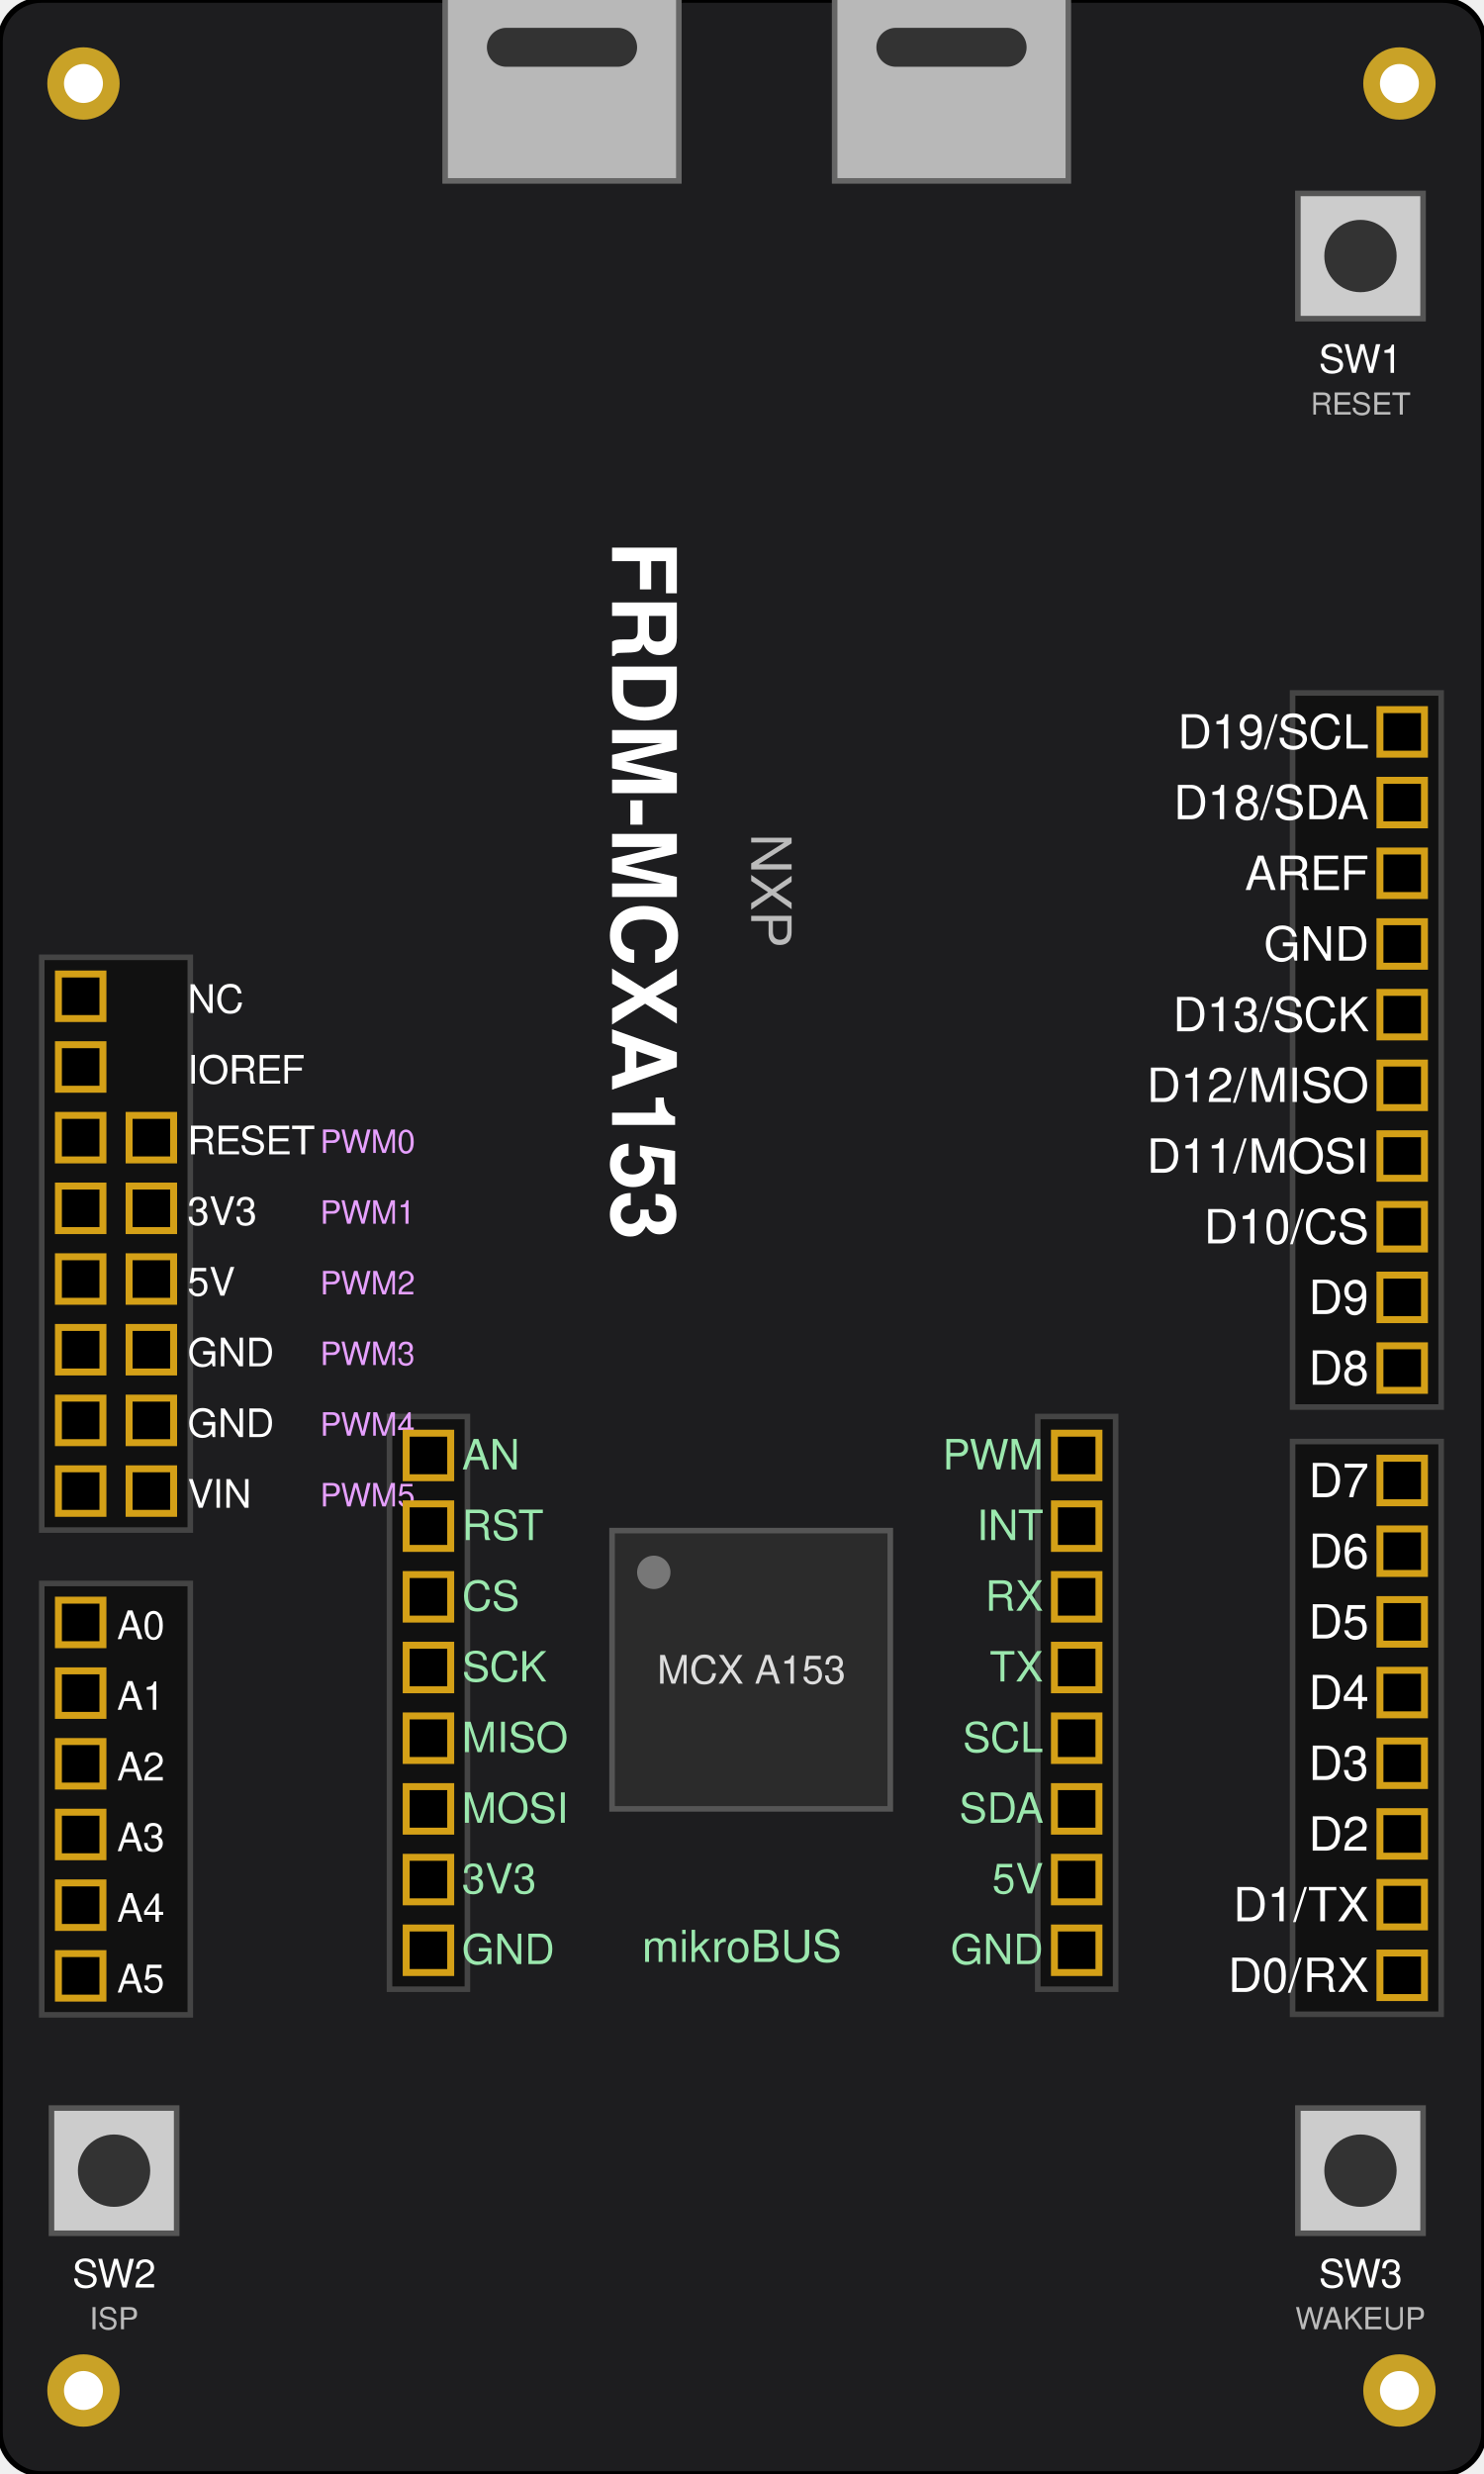
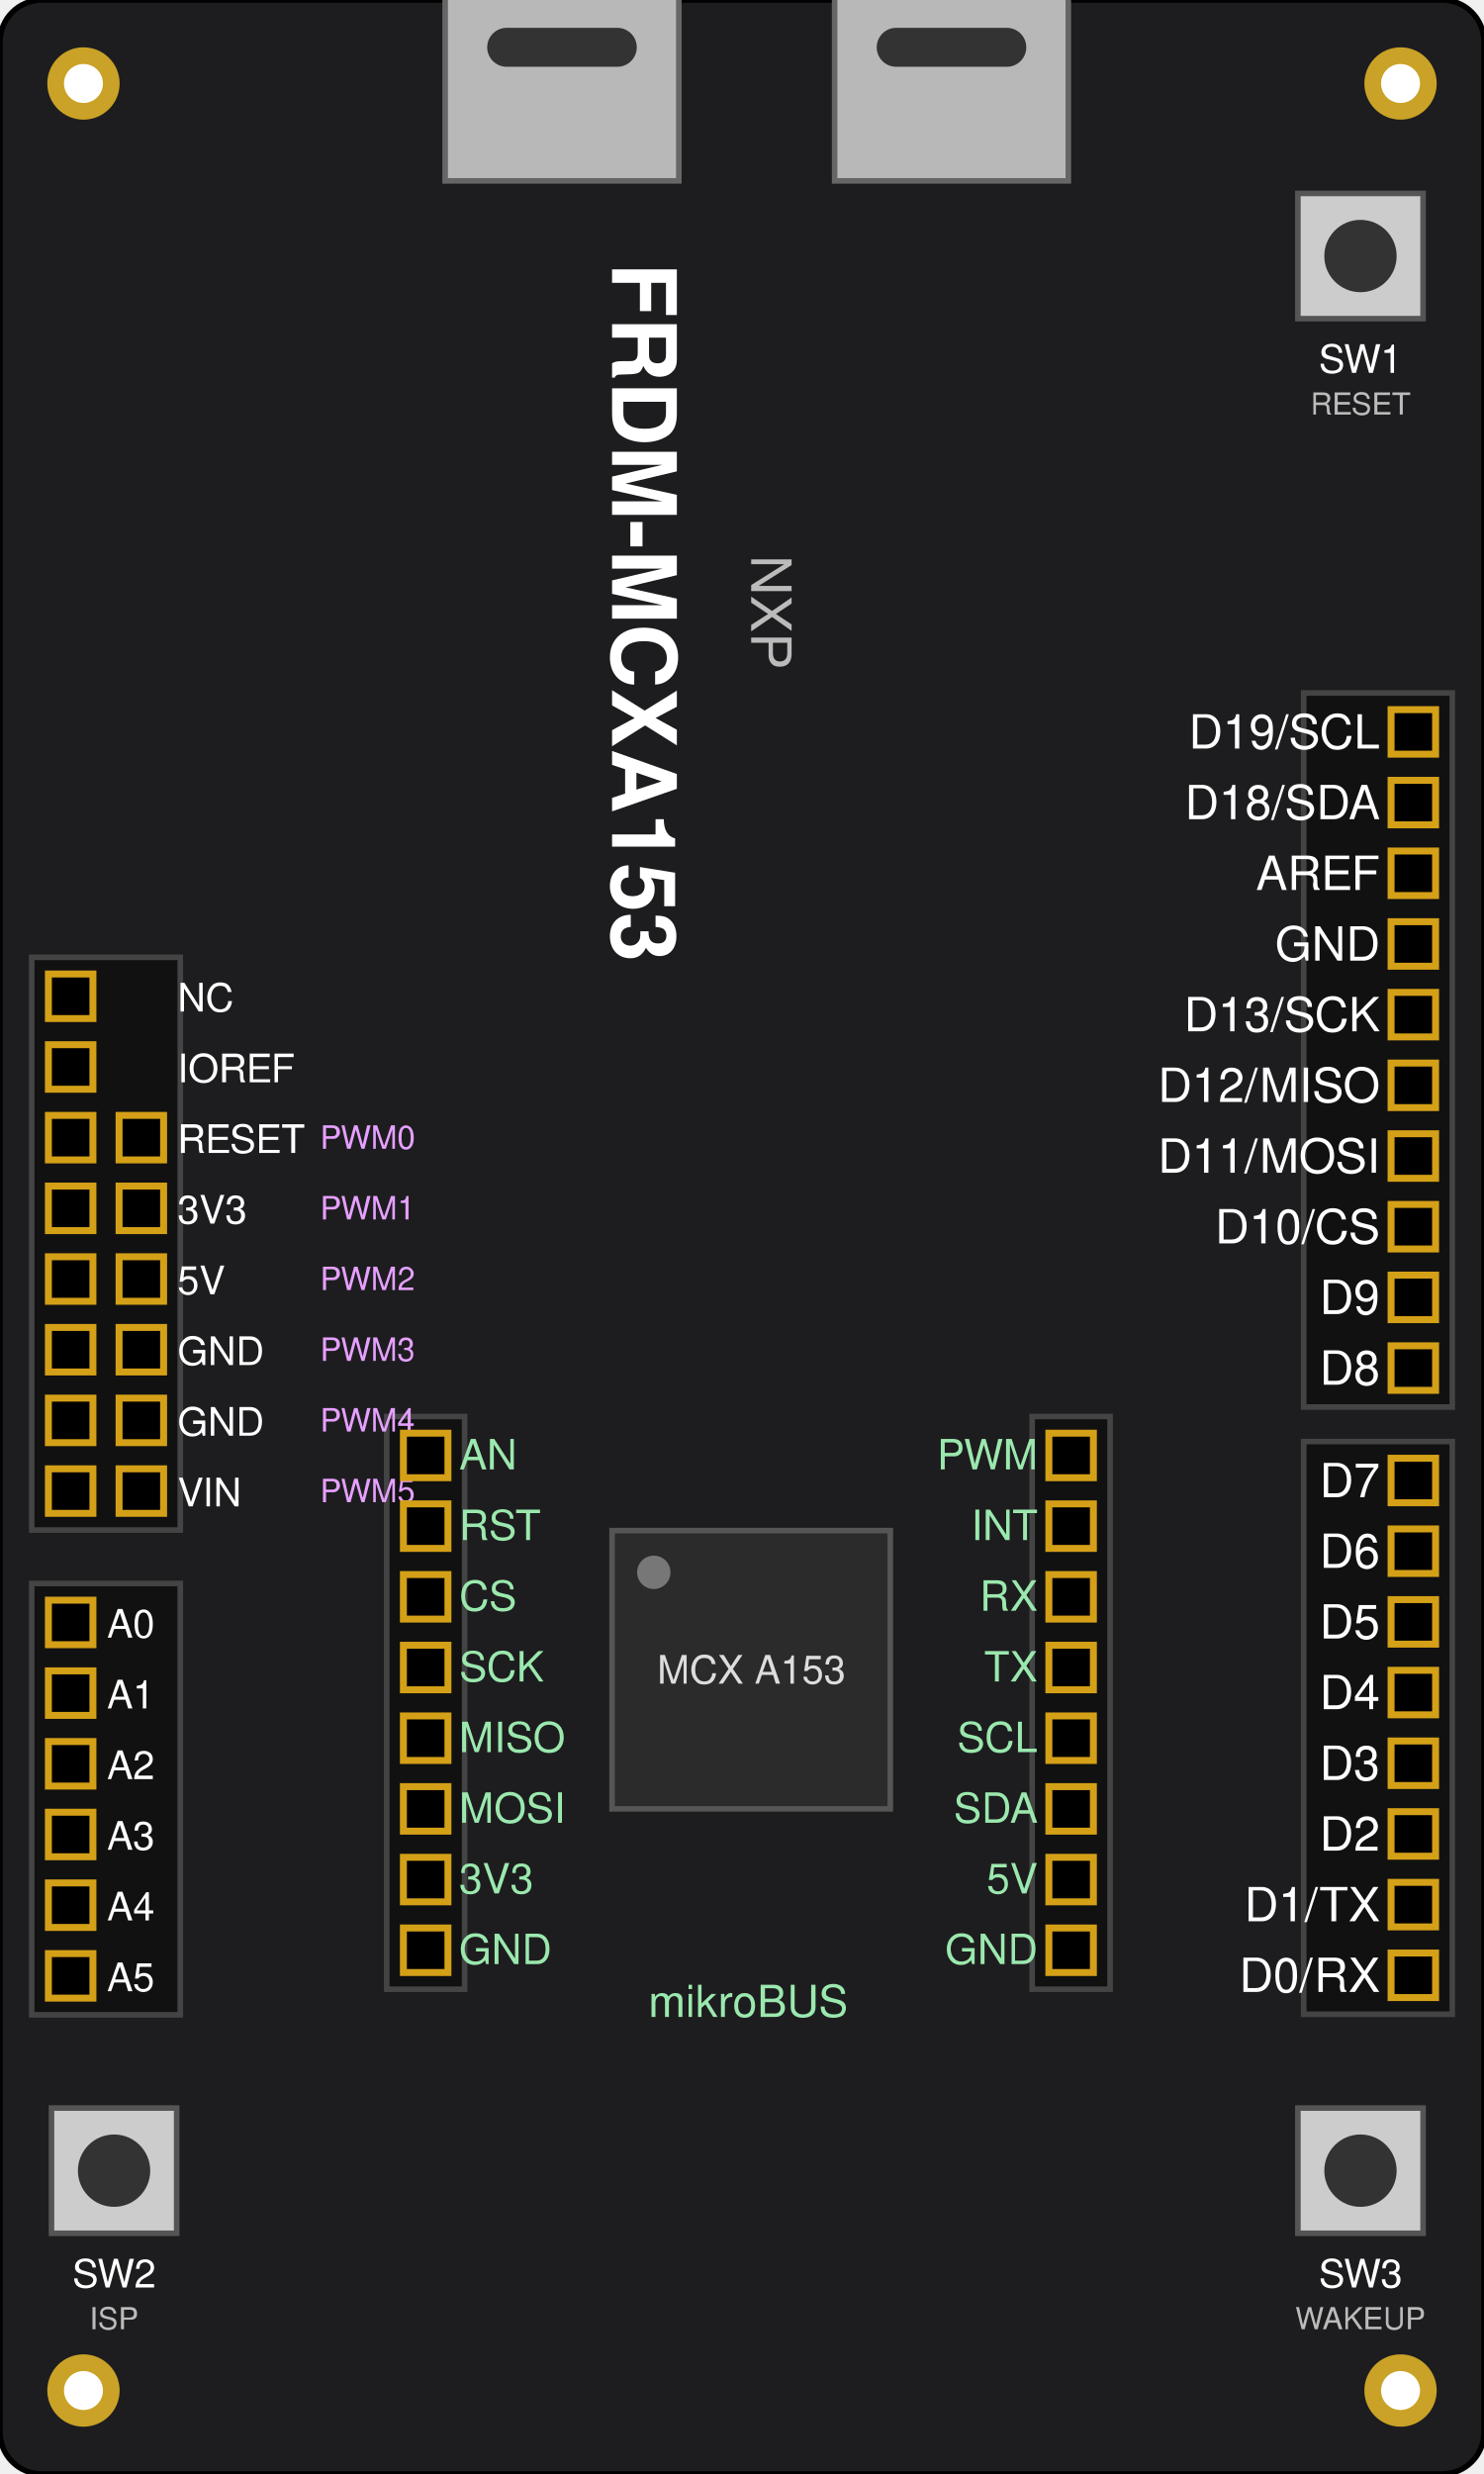
<svg xmlns="http://www.w3.org/2000/svg" width="53.34mm" height="88.9mm" viewBox="0 0 53.34 88.9" version="1.2" baseProfile="tiny">
  <g id="breadboardbreadboard">
    <rect x="0" y="0" width="53.34" height="88.9" rx="1.5" fill="#1d1d1f" stroke="#000" stroke-width="0.2" />
    <circle cx="3" cy="3" r="1.3" fill="#c9a227" />
    <circle cx="3" cy="3" r="0.7" fill="#fff" />
-     <circle cx="50.3" cy="3" r="1.3" fill="#c9a227" />
-     <circle cx="50.3" cy="3" r="0.7" fill="#fff" />
+     <circle cx="50.34" cy="3" r="1.3" fill="#c9a227" />
+     <circle cx="50.34" cy="3" r="0.7" fill="#fff" />
    <circle cx="3" cy="85.9" r="1.3" fill="#c9a227" />
    <circle cx="3" cy="85.9" r="0.7" fill="#fff" />
-     <circle cx="50.3" cy="85.9" r="1.3" fill="#c9a227" />
-     <circle cx="50.3" cy="85.9" r="0.7" fill="#fff" />
+     <circle cx="50.34" cy="85.9" r="1.3" fill="#c9a227" />
+     <circle cx="50.34" cy="85.9" r="0.7" fill="#fff" />
    <rect x="16" y="-1" width="8.4" height="7.5" fill="#b8b8b8" stroke="#666" stroke-width="0.2" />
-     <rect x="17.5" y="1" width="5.4" height="1.4" rx="0.7" fill="#333" />
+     <rect x="17.512" y="1" width="5.376" height="1.4" rx="0.7" fill="#333" />
    <rect x="30" y="-1" width="8.4" height="7.5" fill="#b8b8b8" stroke="#666" stroke-width="0.2" />
-     <rect x="31.5" y="1" width="5.4" height="1.4" rx="0.7" fill="#333" />
+     <rect x="31.512" y="1" width="5.376" height="1.4" rx="0.7" fill="#333" />
    <rect x="22" y="55" width="10" height="10" fill="#2b2b2b" stroke="#555" stroke-width="0.2" />
    <circle cx="23.5" cy="56.5" r="0.6" fill="#777" />
    <text x="27" y="60.5" font-size="1.4" font-family="Helvetica,Arial,sans-serif" fill="#ddd" text-anchor="middle">MCX A153</text>
    <rect x="46.65" y="6.95" width="4.5" height="4.5" fill="#ccc" stroke="#555" stroke-width="0.2" />
    <circle cx="48.9" cy="9.2" r="1.3" fill="#333" />
    <text x="48.9" y="13.4" font-size="1.4" font-family="Helvetica,Arial,sans-serif" fill="#fff" text-anchor="middle">SW1</text>
    <text x="48.9" y="14.9" font-size="1.1" font-family="Helvetica,Arial,sans-serif" fill="#bbb" text-anchor="middle">RESET</text>
    <rect x="1.85" y="75.75" width="4.5" height="4.5" fill="#ccc" stroke="#555" stroke-width="0.2" />
    <circle cx="4.1" cy="78" r="1.3" fill="#333" />
    <text x="4.1" y="82.2" font-size="1.4" font-family="Helvetica,Arial,sans-serif" fill="#fff" text-anchor="middle">SW2</text>
    <text x="4.1" y="83.7" font-size="1.1" font-family="Helvetica,Arial,sans-serif" fill="#bbb" text-anchor="middle">ISP</text>
    <rect x="46.65" y="75.75" width="4.5" height="4.5" fill="#ccc" stroke="#555" stroke-width="0.2" />
    <circle cx="48.9" cy="78" r="1.3" fill="#333" />
    <text x="48.9" y="82.2" font-size="1.4" font-family="Helvetica,Arial,sans-serif" fill="#fff" text-anchor="middle">SW3</text>
    <text x="48.9" y="83.7" font-size="1.1" font-family="Helvetica,Arial,sans-serif" fill="#bbb" text-anchor="middle">WAKEUP</text>
-     <rect x="46.46" y="24.9" width="5.34" height="25.66" fill="#111" stroke="#444" stroke-width="0.2" />
-     <rect x="46.46" y="51.8" width="5.34" height="20.58" fill="#111" stroke="#444" stroke-width="0.2" />
-     <rect x="1.5" y="34.4" width="5.34" height="20.58" fill="#111" stroke="#444" stroke-width="0.2" />
-     <rect x="1.5" y="56.9" width="5.34" height="15.5" fill="#111" stroke="#444" stroke-width="0.2" />
-     <rect x="14" y="50.9" width="2.8" height="20.58" fill="#111" stroke="#444" stroke-width="0.2" />
-     <rect x="37.3" y="50.9" width="2.8" height="20.58" fill="#111" stroke="#444" stroke-width="0.2" />
-     <text x="26.67" y="70.5" font-size="1.6" font-family="Helvetica,Arial,sans-serif" fill="#9be8ae" text-anchor="middle">mikroBUS</text>
-     <text x="22" y="32" transform="rotate(90 22 32)" font-size="3.2" font-family="Helvetica,Arial,sans-serif" font-weight="bold" fill="#fff" text-anchor="middle">FRDM-MCXA153</text>
-     <text x="27" y="32" transform="rotate(90 27 32)" font-size="2" font-family="Helvetica,Arial,sans-serif" fill="#bbb" text-anchor="middle">NXP</text>
-     <text x="49.2" y="26.9" font-size="1.7" font-family="Helvetica,Arial,sans-serif" fill="#fff" text-anchor="end">D19/SCL</text>
-     <rect id="connector0pin" x="49.6" y="25.5" width="1.6" height="1.6" fill="#000" stroke="#d4a017" stroke-width="0.25" />
-     <text x="49.2" y="29.44" font-size="1.7" font-family="Helvetica,Arial,sans-serif" fill="#fff" text-anchor="end">D18/SDA</text>
-     <rect id="connector1pin" x="49.6" y="28.04" width="1.6" height="1.6" fill="#000" stroke="#d4a017" stroke-width="0.25" />
-     <text x="49.2" y="31.98" font-size="1.7" font-family="Helvetica,Arial,sans-serif" fill="#fff" text-anchor="end">AREF</text>
-     <rect id="connector2pin" x="49.6" y="30.58" width="1.6" height="1.6" fill="#000" stroke="#d4a017" stroke-width="0.25" />
-     <text x="49.2" y="34.52" font-size="1.7" font-family="Helvetica,Arial,sans-serif" fill="#fff" text-anchor="end">GND</text>
-     <rect id="connector3pin" x="49.6" y="33.12" width="1.6" height="1.6" fill="#000" stroke="#d4a017" stroke-width="0.25" />
-     <text x="49.2" y="37.06" font-size="1.7" font-family="Helvetica,Arial,sans-serif" fill="#fff" text-anchor="end">D13/SCK</text>
-     <rect id="connector4pin" x="49.6" y="35.66" width="1.6" height="1.6" fill="#000" stroke="#d4a017" stroke-width="0.25" />
-     <text x="49.2" y="39.6" font-size="1.7" font-family="Helvetica,Arial,sans-serif" fill="#fff" text-anchor="end">D12/MISO</text>
-     <rect id="connector5pin" x="49.6" y="38.2" width="1.6" height="1.6" fill="#000" stroke="#d4a017" stroke-width="0.25" />
-     <text x="49.2" y="42.14" font-size="1.7" font-family="Helvetica,Arial,sans-serif" fill="#fff" text-anchor="end">D11/MOSI</text>
-     <rect id="connector6pin" x="49.6" y="40.74" width="1.6" height="1.6" fill="#000" stroke="#d4a017" stroke-width="0.25" />
-     <text x="49.2" y="44.68" font-size="1.7" font-family="Helvetica,Arial,sans-serif" fill="#fff" text-anchor="end">D10/CS</text>
-     <rect id="connector7pin" x="49.6" y="43.28" width="1.6" height="1.6" fill="#000" stroke="#d4a017" stroke-width="0.25" />
-     <text x="49.2" y="47.22" font-size="1.7" font-family="Helvetica,Arial,sans-serif" fill="#fff" text-anchor="end">D9</text>
-     <rect id="connector8pin" x="49.6" y="45.82" width="1.6" height="1.6" fill="#000" stroke="#d4a017" stroke-width="0.25" />
-     <text x="49.2" y="49.76" font-size="1.7" font-family="Helvetica,Arial,sans-serif" fill="#fff" text-anchor="end">D8</text>
-     <rect id="connector9pin" x="49.6" y="48.36" width="1.6" height="1.6" fill="#000" stroke="#d4a017" stroke-width="0.25" />
-     <text x="49.2" y="53.8" font-size="1.7" font-family="Helvetica,Arial,sans-serif" fill="#fff" text-anchor="end">D7</text>
-     <rect id="connector10pin" x="49.6" y="52.4" width="1.6" height="1.6" fill="#000" stroke="#d4a017" stroke-width="0.25" />
-     <text x="49.2" y="56.34" font-size="1.7" font-family="Helvetica,Arial,sans-serif" fill="#fff" text-anchor="end">D6</text>
-     <rect id="connector11pin" x="49.6" y="54.94" width="1.6" height="1.6" fill="#000" stroke="#d4a017" stroke-width="0.25" />
-     <text x="49.2" y="58.88" font-size="1.7" font-family="Helvetica,Arial,sans-serif" fill="#fff" text-anchor="end">D5</text>
-     <rect id="connector12pin" x="49.6" y="57.48" width="1.6" height="1.6" fill="#000" stroke="#d4a017" stroke-width="0.25" />
-     <text x="49.2" y="61.42" font-size="1.7" font-family="Helvetica,Arial,sans-serif" fill="#fff" text-anchor="end">D4</text>
-     <rect id="connector13pin" x="49.6" y="60.02" width="1.6" height="1.6" fill="#000" stroke="#d4a017" stroke-width="0.25" />
-     <text x="49.2" y="63.96" font-size="1.7" font-family="Helvetica,Arial,sans-serif" fill="#fff" text-anchor="end">D3</text>
-     <rect id="connector14pin" x="49.6" y="62.56" width="1.6" height="1.6" fill="#000" stroke="#d4a017" stroke-width="0.25" />
-     <text x="49.2" y="66.5" font-size="1.7" font-family="Helvetica,Arial,sans-serif" fill="#fff" text-anchor="end">D2</text>
-     <rect id="connector15pin" x="49.6" y="65.1" width="1.6" height="1.6" fill="#000" stroke="#d4a017" stroke-width="0.25" />
-     <text x="49.2" y="69.04" font-size="1.7" font-family="Helvetica,Arial,sans-serif" fill="#fff" text-anchor="end">D1/TX</text>
-     <rect id="connector16pin" x="49.6" y="67.64" width="1.6" height="1.6" fill="#000" stroke="#d4a017" stroke-width="0.25" />
-     <text x="49.2" y="71.58" font-size="1.7" font-family="Helvetica,Arial,sans-serif" fill="#fff" text-anchor="end">D0/RX</text>
-     <rect id="connector17pin" x="49.6" y="70.18" width="1.6" height="1.6" fill="#000" stroke="#d4a017" stroke-width="0.25" />
-     <text x="6.74" y="36.4" font-size="1.4" font-family="Helvetica,Arial,sans-serif" fill="#fff">NC</text>
-     <rect id="connector18pin" x="2.1" y="35" width="1.6" height="1.6" fill="#000" stroke="#d4a017" stroke-width="0.25" />
-     <text x="6.74" y="38.94" font-size="1.4" font-family="Helvetica,Arial,sans-serif" fill="#fff">IOREF</text>
-     <rect id="connector19pin" x="2.1" y="37.54" width="1.6" height="1.6" fill="#000" stroke="#d4a017" stroke-width="0.25" />
-     <text x="6.74" y="41.48" font-size="1.4" font-family="Helvetica,Arial,sans-serif" fill="#fff">RESET</text>
-     <rect id="connector20pin" x="2.1" y="40.08" width="1.6" height="1.6" fill="#000" stroke="#d4a017" stroke-width="0.25" />
-     <text x="6.74" y="44.02" font-size="1.4" font-family="Helvetica,Arial,sans-serif" fill="#fff">3V3</text>
-     <rect id="connector21pin" x="2.1" y="42.62" width="1.6" height="1.6" fill="#000" stroke="#d4a017" stroke-width="0.25" />
-     <text x="6.74" y="46.56" font-size="1.4" font-family="Helvetica,Arial,sans-serif" fill="#fff">5V</text>
-     <rect id="connector22pin" x="2.1" y="45.16" width="1.6" height="1.6" fill="#000" stroke="#d4a017" stroke-width="0.25" />
-     <text x="6.74" y="49.1" font-size="1.4" font-family="Helvetica,Arial,sans-serif" fill="#fff">GND</text>
-     <rect id="connector23pin" x="2.1" y="47.7" width="1.6" height="1.6" fill="#000" stroke="#d4a017" stroke-width="0.25" />
-     <text x="6.74" y="51.64" font-size="1.4" font-family="Helvetica,Arial,sans-serif" fill="#fff">GND</text>
-     <rect id="connector24pin" x="2.1" y="50.24" width="1.6" height="1.6" fill="#000" stroke="#d4a017" stroke-width="0.25" />
-     <text x="6.74" y="54.18" font-size="1.4" font-family="Helvetica,Arial,sans-serif" fill="#fff">VIN</text>
-     <rect id="connector25pin" x="2.1" y="52.78" width="1.6" height="1.6" fill="#000" stroke="#d4a017" stroke-width="0.25" />
-     <text x="4.2" y="58.9" font-size="1.4" font-family="Helvetica,Arial,sans-serif" fill="#fff">A0</text>
-     <rect id="connector26pin" x="2.1" y="57.5" width="1.6" height="1.6" fill="#000" stroke="#d4a017" stroke-width="0.25" />
-     <text x="4.2" y="61.44" font-size="1.4" font-family="Helvetica,Arial,sans-serif" fill="#fff">A1</text>
-     <rect id="connector27pin" x="2.1" y="60.04" width="1.6" height="1.6" fill="#000" stroke="#d4a017" stroke-width="0.25" />
-     <text x="4.2" y="63.98" font-size="1.4" font-family="Helvetica,Arial,sans-serif" fill="#fff">A2</text>
-     <rect id="connector28pin" x="2.1" y="62.58" width="1.6" height="1.6" fill="#000" stroke="#d4a017" stroke-width="0.25" />
-     <text x="4.2" y="66.52" font-size="1.4" font-family="Helvetica,Arial,sans-serif" fill="#fff">A3</text>
-     <rect id="connector29pin" x="2.1" y="65.12" width="1.6" height="1.6" fill="#000" stroke="#d4a017" stroke-width="0.25" />
-     <text x="4.2" y="69.06" font-size="1.4" font-family="Helvetica,Arial,sans-serif" fill="#fff">A4</text>
-     <rect id="connector30pin" x="2.1" y="67.66" width="1.6" height="1.6" fill="#000" stroke="#d4a017" stroke-width="0.25" />
-     <text x="4.2" y="71.6" font-size="1.4" font-family="Helvetica,Arial,sans-serif" fill="#fff">A5</text>
-     <rect id="connector31pin" x="2.1" y="70.2" width="1.6" height="1.6" fill="#000" stroke="#d4a017" stroke-width="0.25" />
-     <text x="11.5" y="41.43" font-size="1.15" font-family="Helvetica,Arial,sans-serif" fill="#e6a0ff">PWM0</text>
-     <rect id="connector32pin" x="4.64" y="40.08" width="1.6" height="1.6" fill="#000" stroke="#d4a017" stroke-width="0.25" />
-     <text x="11.5" y="43.97" font-size="1.15" font-family="Helvetica,Arial,sans-serif" fill="#e6a0ff">PWM1</text>
-     <rect id="connector33pin" x="4.64" y="42.62" width="1.6" height="1.6" fill="#000" stroke="#d4a017" stroke-width="0.25" />
-     <text x="11.5" y="46.51" font-size="1.15" font-family="Helvetica,Arial,sans-serif" fill="#e6a0ff">PWM2</text>
-     <rect id="connector34pin" x="4.64" y="45.16" width="1.6" height="1.6" fill="#000" stroke="#d4a017" stroke-width="0.25" />
-     <text x="11.5" y="49.05" font-size="1.15" font-family="Helvetica,Arial,sans-serif" fill="#e6a0ff">PWM3</text>
-     <rect id="connector35pin" x="4.64" y="47.7" width="1.6" height="1.6" fill="#000" stroke="#d4a017" stroke-width="0.25" />
-     <text x="11.5" y="51.59" font-size="1.15" font-family="Helvetica,Arial,sans-serif" fill="#e6a0ff">PWM4</text>
-     <rect id="connector36pin" x="4.64" y="50.24" width="1.6" height="1.6" fill="#000" stroke="#d4a017" stroke-width="0.25" />
-     <text x="11.5" y="54.13" font-size="1.15" font-family="Helvetica,Arial,sans-serif" fill="#e6a0ff">PWM5</text>
-     <rect id="connector37pin" x="4.64" y="52.78" width="1.6" height="1.6" fill="#000" stroke="#d4a017" stroke-width="0.25" />
-     <text x="16.6" y="52.8" font-size="1.5" font-family="Helvetica,Arial,sans-serif" fill="#9be8ae">AN</text>
-     <rect id="connector38pin" x="14.6" y="51.5" width="1.6" height="1.6" fill="#000" stroke="#d4a017" stroke-width="0.25" />
-     <text x="16.6" y="55.34" font-size="1.5" font-family="Helvetica,Arial,sans-serif" fill="#9be8ae">RST</text>
-     <rect id="connector39pin" x="14.6" y="54.04" width="1.6" height="1.6" fill="#000" stroke="#d4a017" stroke-width="0.25" />
-     <text x="16.6" y="57.88" font-size="1.5" font-family="Helvetica,Arial,sans-serif" fill="#9be8ae">CS</text>
-     <rect id="connector40pin" x="14.6" y="56.58" width="1.6" height="1.6" fill="#000" stroke="#d4a017" stroke-width="0.25" />
-     <text x="16.6" y="60.42" font-size="1.5" font-family="Helvetica,Arial,sans-serif" fill="#9be8ae">SCK</text>
-     <rect id="connector41pin" x="14.6" y="59.12" width="1.6" height="1.6" fill="#000" stroke="#d4a017" stroke-width="0.25" />
-     <text x="16.6" y="62.96" font-size="1.5" font-family="Helvetica,Arial,sans-serif" fill="#9be8ae">MISO</text>
-     <rect id="connector42pin" x="14.6" y="61.66" width="1.6" height="1.6" fill="#000" stroke="#d4a017" stroke-width="0.25" />
-     <text x="16.6" y="65.5" font-size="1.5" font-family="Helvetica,Arial,sans-serif" fill="#9be8ae">MOSI</text>
-     <rect id="connector43pin" x="14.6" y="64.2" width="1.6" height="1.6" fill="#000" stroke="#d4a017" stroke-width="0.25" />
-     <text x="16.6" y="68.04" font-size="1.5" font-family="Helvetica,Arial,sans-serif" fill="#9be8ae">3V3</text>
-     <rect id="connector44pin" x="14.6" y="66.74" width="1.6" height="1.6" fill="#000" stroke="#d4a017" stroke-width="0.25" />
-     <text x="16.6" y="70.58" font-size="1.5" font-family="Helvetica,Arial,sans-serif" fill="#9be8ae">GND</text>
-     <rect id="connector45pin" x="14.6" y="69.28" width="1.6" height="1.6" fill="#000" stroke="#d4a017" stroke-width="0.25" />
-     <text x="37.5" y="52.8" font-size="1.5" font-family="Helvetica,Arial,sans-serif" fill="#9be8ae" text-anchor="end">PWM</text>
-     <rect id="connector46pin" x="37.9" y="51.5" width="1.6" height="1.6" fill="#000" stroke="#d4a017" stroke-width="0.25" />
-     <text x="37.5" y="55.34" font-size="1.5" font-family="Helvetica,Arial,sans-serif" fill="#9be8ae" text-anchor="end">INT</text>
-     <rect id="connector47pin" x="37.9" y="54.04" width="1.6" height="1.6" fill="#000" stroke="#d4a017" stroke-width="0.25" />
-     <text x="37.5" y="57.88" font-size="1.5" font-family="Helvetica,Arial,sans-serif" fill="#9be8ae" text-anchor="end">RX</text>
-     <rect id="connector48pin" x="37.9" y="56.58" width="1.6" height="1.6" fill="#000" stroke="#d4a017" stroke-width="0.25" />
-     <text x="37.5" y="60.42" font-size="1.5" font-family="Helvetica,Arial,sans-serif" fill="#9be8ae" text-anchor="end">TX</text>
-     <rect id="connector49pin" x="37.9" y="59.12" width="1.6" height="1.6" fill="#000" stroke="#d4a017" stroke-width="0.25" />
-     <text x="37.5" y="62.96" font-size="1.5" font-family="Helvetica,Arial,sans-serif" fill="#9be8ae" text-anchor="end">SCL</text>
-     <rect id="connector50pin" x="37.9" y="61.66" width="1.6" height="1.6" fill="#000" stroke="#d4a017" stroke-width="0.25" />
-     <text x="37.5" y="65.5" font-size="1.5" font-family="Helvetica,Arial,sans-serif" fill="#9be8ae" text-anchor="end">SDA</text>
-     <rect id="connector51pin" x="37.9" y="64.2" width="1.6" height="1.6" fill="#000" stroke="#d4a017" stroke-width="0.25" />
-     <text x="37.5" y="68.04" font-size="1.5" font-family="Helvetica,Arial,sans-serif" fill="#9be8ae" text-anchor="end">5V</text>
-     <rect id="connector52pin" x="37.9" y="66.74" width="1.6" height="1.6" fill="#000" stroke="#d4a017" stroke-width="0.25" />
-     <text x="37.5" y="70.58" font-size="1.5" font-family="Helvetica,Arial,sans-serif" fill="#9be8ae" text-anchor="end">GND</text>
-     <rect id="connector53pin" x="37.9" y="69.28" width="1.6" height="1.6" fill="#000" stroke="#d4a017" stroke-width="0.25" />
+     <rect x="46.86" y="24.9" width="5.34" height="25.66" fill="#111" stroke="#444" stroke-width="0.2" />
+     <rect x="46.86" y="51.8" width="5.34" height="20.58" fill="#111" stroke="#444" stroke-width="0.2" />
+     <rect x="1.14" y="34.4" width="5.34" height="20.58" fill="#111" stroke="#444" stroke-width="0.2" />
+     <rect x="1.14" y="56.9" width="5.34" height="15.5" fill="#111" stroke="#444" stroke-width="0.2" />
+     <rect x="13.9" y="50.9" width="2.8" height="20.58" fill="#111" stroke="#444" stroke-width="0.2" />
+     <rect x="37.1" y="50.9" width="2.8" height="20.58" fill="#111" stroke="#444" stroke-width="0.2" />
+     <text x="26.9" y="72.48" font-size="1.6" font-family="Helvetica,Arial,sans-serif" fill="#9be8ae" text-anchor="middle">mikroBUS</text>
+     <text x="22" y="22" transform="rotate(90 22 22)" font-size="3.2" font-family="Helvetica,Arial,sans-serif" font-weight="bold" fill="#fff" text-anchor="middle">FRDM-MCXA153</text>
+     <text x="27" y="22" transform="rotate(90 27 22)" font-size="2" font-family="Helvetica,Arial,sans-serif" fill="#bbb" text-anchor="middle">NXP</text>
+     <text x="49.6" y="26.9" font-size="1.7" font-family="Helvetica,Arial,sans-serif" fill="#fff" text-anchor="end">D19/SCL</text>
+     <rect id="connector0pin" x="50" y="25.5" width="1.6" height="1.6" fill="#000" stroke="#d4a017" stroke-width="0.25" />
+     <text x="49.6" y="29.44" font-size="1.7" font-family="Helvetica,Arial,sans-serif" fill="#fff" text-anchor="end">D18/SDA</text>
+     <rect id="connector1pin" x="50" y="28.04" width="1.6" height="1.6" fill="#000" stroke="#d4a017" stroke-width="0.25" />
+     <text x="49.6" y="31.98" font-size="1.7" font-family="Helvetica,Arial,sans-serif" fill="#fff" text-anchor="end">AREF</text>
+     <rect id="connector2pin" x="50" y="30.58" width="1.6" height="1.6" fill="#000" stroke="#d4a017" stroke-width="0.25" />
+     <text x="49.6" y="34.52" font-size="1.7" font-family="Helvetica,Arial,sans-serif" fill="#fff" text-anchor="end">GND</text>
+     <rect id="connector3pin" x="50" y="33.12" width="1.6" height="1.6" fill="#000" stroke="#d4a017" stroke-width="0.25" />
+     <text x="49.6" y="37.06" font-size="1.7" font-family="Helvetica,Arial,sans-serif" fill="#fff" text-anchor="end">D13/SCK</text>
+     <rect id="connector4pin" x="50" y="35.66" width="1.6" height="1.6" fill="#000" stroke="#d4a017" stroke-width="0.25" />
+     <text x="49.6" y="39.6" font-size="1.7" font-family="Helvetica,Arial,sans-serif" fill="#fff" text-anchor="end">D12/MISO</text>
+     <rect id="connector5pin" x="50" y="38.2" width="1.6" height="1.6" fill="#000" stroke="#d4a017" stroke-width="0.25" />
+     <text x="49.6" y="42.14" font-size="1.7" font-family="Helvetica,Arial,sans-serif" fill="#fff" text-anchor="end">D11/MOSI</text>
+     <rect id="connector6pin" x="50" y="40.74" width="1.6" height="1.6" fill="#000" stroke="#d4a017" stroke-width="0.25" />
+     <text x="49.6" y="44.68" font-size="1.7" font-family="Helvetica,Arial,sans-serif" fill="#fff" text-anchor="end">D10/CS</text>
+     <rect id="connector7pin" x="50" y="43.28" width="1.6" height="1.6" fill="#000" stroke="#d4a017" stroke-width="0.25" />
+     <text x="49.6" y="47.22" font-size="1.7" font-family="Helvetica,Arial,sans-serif" fill="#fff" text-anchor="end">D9</text>
+     <rect id="connector8pin" x="50" y="45.82" width="1.6" height="1.6" fill="#000" stroke="#d4a017" stroke-width="0.25" />
+     <text x="49.6" y="49.76" font-size="1.7" font-family="Helvetica,Arial,sans-serif" fill="#fff" text-anchor="end">D8</text>
+     <rect id="connector9pin" x="50" y="48.36" width="1.6" height="1.6" fill="#000" stroke="#d4a017" stroke-width="0.25" />
+     <text x="49.6" y="53.8" font-size="1.7" font-family="Helvetica,Arial,sans-serif" fill="#fff" text-anchor="end">D7</text>
+     <rect id="connector10pin" x="50" y="52.4" width="1.6" height="1.6" fill="#000" stroke="#d4a017" stroke-width="0.25" />
+     <text x="49.6" y="56.34" font-size="1.7" font-family="Helvetica,Arial,sans-serif" fill="#fff" text-anchor="end">D6</text>
+     <rect id="connector11pin" x="50" y="54.94" width="1.6" height="1.6" fill="#000" stroke="#d4a017" stroke-width="0.25" />
+     <text x="49.6" y="58.88" font-size="1.7" font-family="Helvetica,Arial,sans-serif" fill="#fff" text-anchor="end">D5</text>
+     <rect id="connector12pin" x="50" y="57.48" width="1.6" height="1.6" fill="#000" stroke="#d4a017" stroke-width="0.25" />
+     <text x="49.6" y="61.42" font-size="1.7" font-family="Helvetica,Arial,sans-serif" fill="#fff" text-anchor="end">D4</text>
+     <rect id="connector13pin" x="50" y="60.02" width="1.6" height="1.6" fill="#000" stroke="#d4a017" stroke-width="0.25" />
+     <text x="49.6" y="63.96" font-size="1.7" font-family="Helvetica,Arial,sans-serif" fill="#fff" text-anchor="end">D3</text>
+     <rect id="connector14pin" x="50" y="62.56" width="1.6" height="1.6" fill="#000" stroke="#d4a017" stroke-width="0.25" />
+     <text x="49.6" y="66.5" font-size="1.7" font-family="Helvetica,Arial,sans-serif" fill="#fff" text-anchor="end">D2</text>
+     <rect id="connector15pin" x="50" y="65.1" width="1.6" height="1.6" fill="#000" stroke="#d4a017" stroke-width="0.25" />
+     <text x="49.6" y="69.04" font-size="1.7" font-family="Helvetica,Arial,sans-serif" fill="#fff" text-anchor="end">D1/TX</text>
+     <rect id="connector16pin" x="50" y="67.64" width="1.6" height="1.6" fill="#000" stroke="#d4a017" stroke-width="0.25" />
+     <text x="49.6" y="71.58" font-size="1.7" font-family="Helvetica,Arial,sans-serif" fill="#fff" text-anchor="end">D0/RX</text>
+     <rect id="connector17pin" x="50" y="70.18" width="1.6" height="1.6" fill="#000" stroke="#d4a017" stroke-width="0.25" />
+     <text x="6.38" y="36.35" font-size="1.4" font-family="Helvetica,Arial,sans-serif" fill="#fff" text-anchor="start">NC</text>
+     <rect id="connector18pin" x="1.74" y="35" width="1.6" height="1.6" fill="#000" stroke="#d4a017" stroke-width="0.25" />
+     <text x="6.38" y="38.89" font-size="1.4" font-family="Helvetica,Arial,sans-serif" fill="#fff" text-anchor="start">IOREF</text>
+     <rect id="connector19pin" x="1.74" y="37.54" width="1.6" height="1.6" fill="#000" stroke="#d4a017" stroke-width="0.25" />
+     <text x="6.38" y="41.43" font-size="1.4" font-family="Helvetica,Arial,sans-serif" fill="#fff" text-anchor="start">RESET</text>
+     <rect id="connector20pin" x="1.74" y="40.08" width="1.6" height="1.6" fill="#000" stroke="#d4a017" stroke-width="0.25" />
+     <text x="6.38" y="43.97" font-size="1.4" font-family="Helvetica,Arial,sans-serif" fill="#fff" text-anchor="start">3V3</text>
+     <rect id="connector21pin" x="1.74" y="42.62" width="1.6" height="1.6" fill="#000" stroke="#d4a017" stroke-width="0.25" />
+     <text x="6.38" y="46.51" font-size="1.4" font-family="Helvetica,Arial,sans-serif" fill="#fff" text-anchor="start">5V</text>
+     <rect id="connector22pin" x="1.74" y="45.16" width="1.6" height="1.6" fill="#000" stroke="#d4a017" stroke-width="0.25" />
+     <text x="6.38" y="49.05" font-size="1.4" font-family="Helvetica,Arial,sans-serif" fill="#fff" text-anchor="start">GND</text>
+     <rect id="connector23pin" x="1.74" y="47.7" width="1.6" height="1.6" fill="#000" stroke="#d4a017" stroke-width="0.25" />
+     <text x="6.38" y="51.59" font-size="1.4" font-family="Helvetica,Arial,sans-serif" fill="#fff" text-anchor="start">GND</text>
+     <rect id="connector24pin" x="1.74" y="50.24" width="1.6" height="1.6" fill="#000" stroke="#d4a017" stroke-width="0.25" />
+     <text x="6.38" y="54.13" font-size="1.4" font-family="Helvetica,Arial,sans-serif" fill="#fff" text-anchor="start">VIN</text>
+     <rect id="connector25pin" x="1.74" y="52.78" width="1.6" height="1.6" fill="#000" stroke="#d4a017" stroke-width="0.25" />
+     <text x="3.84" y="58.85" font-size="1.4" font-family="Helvetica,Arial,sans-serif" fill="#fff" text-anchor="start">A0</text>
+     <rect id="connector26pin" x="1.74" y="57.5" width="1.6" height="1.6" fill="#000" stroke="#d4a017" stroke-width="0.25" />
+     <text x="3.84" y="61.39" font-size="1.4" font-family="Helvetica,Arial,sans-serif" fill="#fff" text-anchor="start">A1</text>
+     <rect id="connector27pin" x="1.74" y="60.04" width="1.6" height="1.6" fill="#000" stroke="#d4a017" stroke-width="0.25" />
+     <text x="3.84" y="63.93" font-size="1.4" font-family="Helvetica,Arial,sans-serif" fill="#fff" text-anchor="start">A2</text>
+     <rect id="connector28pin" x="1.74" y="62.58" width="1.6" height="1.6" fill="#000" stroke="#d4a017" stroke-width="0.25" />
+     <text x="3.84" y="66.47" font-size="1.4" font-family="Helvetica,Arial,sans-serif" fill="#fff" text-anchor="start">A3</text>
+     <rect id="connector29pin" x="1.74" y="65.12" width="1.6" height="1.6" fill="#000" stroke="#d4a017" stroke-width="0.25" />
+     <text x="3.84" y="69.01" font-size="1.4" font-family="Helvetica,Arial,sans-serif" fill="#fff" text-anchor="start">A4</text>
+     <rect id="connector30pin" x="1.74" y="67.66" width="1.6" height="1.6" fill="#000" stroke="#d4a017" stroke-width="0.25" />
+     <text x="3.84" y="71.55" font-size="1.4" font-family="Helvetica,Arial,sans-serif" fill="#fff" text-anchor="start">A5</text>
+     <rect id="connector31pin" x="1.74" y="70.2" width="1.6" height="1.6" fill="#000" stroke="#d4a017" stroke-width="0.25" />
+     <text x="11.5" y="41.28" font-size="1.15" font-family="Helvetica,Arial,sans-serif" fill="#e6a0ff" text-anchor="start">PWM0</text>
+     <rect id="connector32pin" x="4.28" y="40.08" width="1.6" height="1.6" fill="#000" stroke="#d4a017" stroke-width="0.25" />
+     <text x="11.5" y="43.82" font-size="1.15" font-family="Helvetica,Arial,sans-serif" fill="#e6a0ff" text-anchor="start">PWM1</text>
+     <rect id="connector33pin" x="4.28" y="42.62" width="1.6" height="1.6" fill="#000" stroke="#d4a017" stroke-width="0.25" />
+     <text x="11.5" y="46.36" font-size="1.15" font-family="Helvetica,Arial,sans-serif" fill="#e6a0ff" text-anchor="start">PWM2</text>
+     <rect id="connector34pin" x="4.28" y="45.16" width="1.6" height="1.6" fill="#000" stroke="#d4a017" stroke-width="0.25" />
+     <text x="11.5" y="48.9" font-size="1.15" font-family="Helvetica,Arial,sans-serif" fill="#e6a0ff" text-anchor="start">PWM3</text>
+     <rect id="connector35pin" x="4.28" y="47.7" width="1.6" height="1.6" fill="#000" stroke="#d4a017" stroke-width="0.25" />
+     <text x="11.5" y="51.44" font-size="1.15" font-family="Helvetica,Arial,sans-serif" fill="#e6a0ff" text-anchor="start">PWM4</text>
+     <rect id="connector36pin" x="4.28" y="50.24" width="1.6" height="1.6" fill="#000" stroke="#d4a017" stroke-width="0.25" />
+     <text x="11.5" y="53.98" font-size="1.15" font-family="Helvetica,Arial,sans-serif" fill="#e6a0ff" text-anchor="start">PWM5</text>
+     <rect id="connector37pin" x="4.28" y="52.78" width="1.6" height="1.6" fill="#000" stroke="#d4a017" stroke-width="0.25" />
+     <text x="16.5" y="52.8" font-size="1.5" font-family="Helvetica,Arial,sans-serif" fill="#9be8ae" text-anchor="start">AN</text>
+     <rect id="connector38pin" x="14.5" y="51.5" width="1.6" height="1.6" fill="#000" stroke="#d4a017" stroke-width="0.25" />
+     <text x="16.5" y="55.34" font-size="1.5" font-family="Helvetica,Arial,sans-serif" fill="#9be8ae" text-anchor="start">RST</text>
+     <rect id="connector39pin" x="14.5" y="54.04" width="1.6" height="1.6" fill="#000" stroke="#d4a017" stroke-width="0.25" />
+     <text x="16.5" y="57.88" font-size="1.5" font-family="Helvetica,Arial,sans-serif" fill="#9be8ae" text-anchor="start">CS</text>
+     <rect id="connector40pin" x="14.5" y="56.58" width="1.6" height="1.6" fill="#000" stroke="#d4a017" stroke-width="0.25" />
+     <text x="16.5" y="60.42" font-size="1.5" font-family="Helvetica,Arial,sans-serif" fill="#9be8ae" text-anchor="start">SCK</text>
+     <rect id="connector41pin" x="14.5" y="59.12" width="1.6" height="1.6" fill="#000" stroke="#d4a017" stroke-width="0.25" />
+     <text x="16.5" y="62.96" font-size="1.5" font-family="Helvetica,Arial,sans-serif" fill="#9be8ae" text-anchor="start">MISO</text>
+     <rect id="connector42pin" x="14.5" y="61.66" width="1.6" height="1.6" fill="#000" stroke="#d4a017" stroke-width="0.25" />
+     <text x="16.5" y="65.5" font-size="1.5" font-family="Helvetica,Arial,sans-serif" fill="#9be8ae" text-anchor="start">MOSI</text>
+     <rect id="connector43pin" x="14.5" y="64.2" width="1.6" height="1.6" fill="#000" stroke="#d4a017" stroke-width="0.25" />
+     <text x="16.5" y="68.04" font-size="1.5" font-family="Helvetica,Arial,sans-serif" fill="#9be8ae" text-anchor="start">3V3</text>
+     <rect id="connector44pin" x="14.5" y="66.74" width="1.6" height="1.6" fill="#000" stroke="#d4a017" stroke-width="0.25" />
+     <text x="16.5" y="70.58" font-size="1.5" font-family="Helvetica,Arial,sans-serif" fill="#9be8ae" text-anchor="start">GND</text>
+     <rect id="connector45pin" x="14.5" y="69.28" width="1.6" height="1.6" fill="#000" stroke="#d4a017" stroke-width="0.25" />
+     <text x="37.3" y="52.8" font-size="1.5" font-family="Helvetica,Arial,sans-serif" fill="#9be8ae" text-anchor="end">PWM</text>
+     <rect id="connector46pin" x="37.7" y="51.5" width="1.6" height="1.6" fill="#000" stroke="#d4a017" stroke-width="0.25" />
+     <text x="37.3" y="55.34" font-size="1.5" font-family="Helvetica,Arial,sans-serif" fill="#9be8ae" text-anchor="end">INT</text>
+     <rect id="connector47pin" x="37.7" y="54.04" width="1.6" height="1.6" fill="#000" stroke="#d4a017" stroke-width="0.25" />
+     <text x="37.3" y="57.88" font-size="1.5" font-family="Helvetica,Arial,sans-serif" fill="#9be8ae" text-anchor="end">RX</text>
+     <rect id="connector48pin" x="37.7" y="56.58" width="1.6" height="1.6" fill="#000" stroke="#d4a017" stroke-width="0.25" />
+     <text x="37.3" y="60.42" font-size="1.5" font-family="Helvetica,Arial,sans-serif" fill="#9be8ae" text-anchor="end">TX</text>
+     <rect id="connector49pin" x="37.7" y="59.12" width="1.6" height="1.6" fill="#000" stroke="#d4a017" stroke-width="0.25" />
+     <text x="37.3" y="62.96" font-size="1.5" font-family="Helvetica,Arial,sans-serif" fill="#9be8ae" text-anchor="end">SCL</text>
+     <rect id="connector50pin" x="37.7" y="61.66" width="1.6" height="1.6" fill="#000" stroke="#d4a017" stroke-width="0.25" />
+     <text x="37.3" y="65.5" font-size="1.5" font-family="Helvetica,Arial,sans-serif" fill="#9be8ae" text-anchor="end">SDA</text>
+     <rect id="connector51pin" x="37.7" y="64.2" width="1.6" height="1.6" fill="#000" stroke="#d4a017" stroke-width="0.25" />
+     <text x="37.3" y="68.04" font-size="1.5" font-family="Helvetica,Arial,sans-serif" fill="#9be8ae" text-anchor="end">5V</text>
+     <rect id="connector52pin" x="37.7" y="66.74" width="1.6" height="1.6" fill="#000" stroke="#d4a017" stroke-width="0.25" />
+     <text x="37.3" y="70.58" font-size="1.5" font-family="Helvetica,Arial,sans-serif" fill="#9be8ae" text-anchor="end">GND</text>
+     <rect id="connector53pin" x="37.7" y="69.28" width="1.6" height="1.6" fill="#000" stroke="#d4a017" stroke-width="0.25" />
  </g>
</svg>
